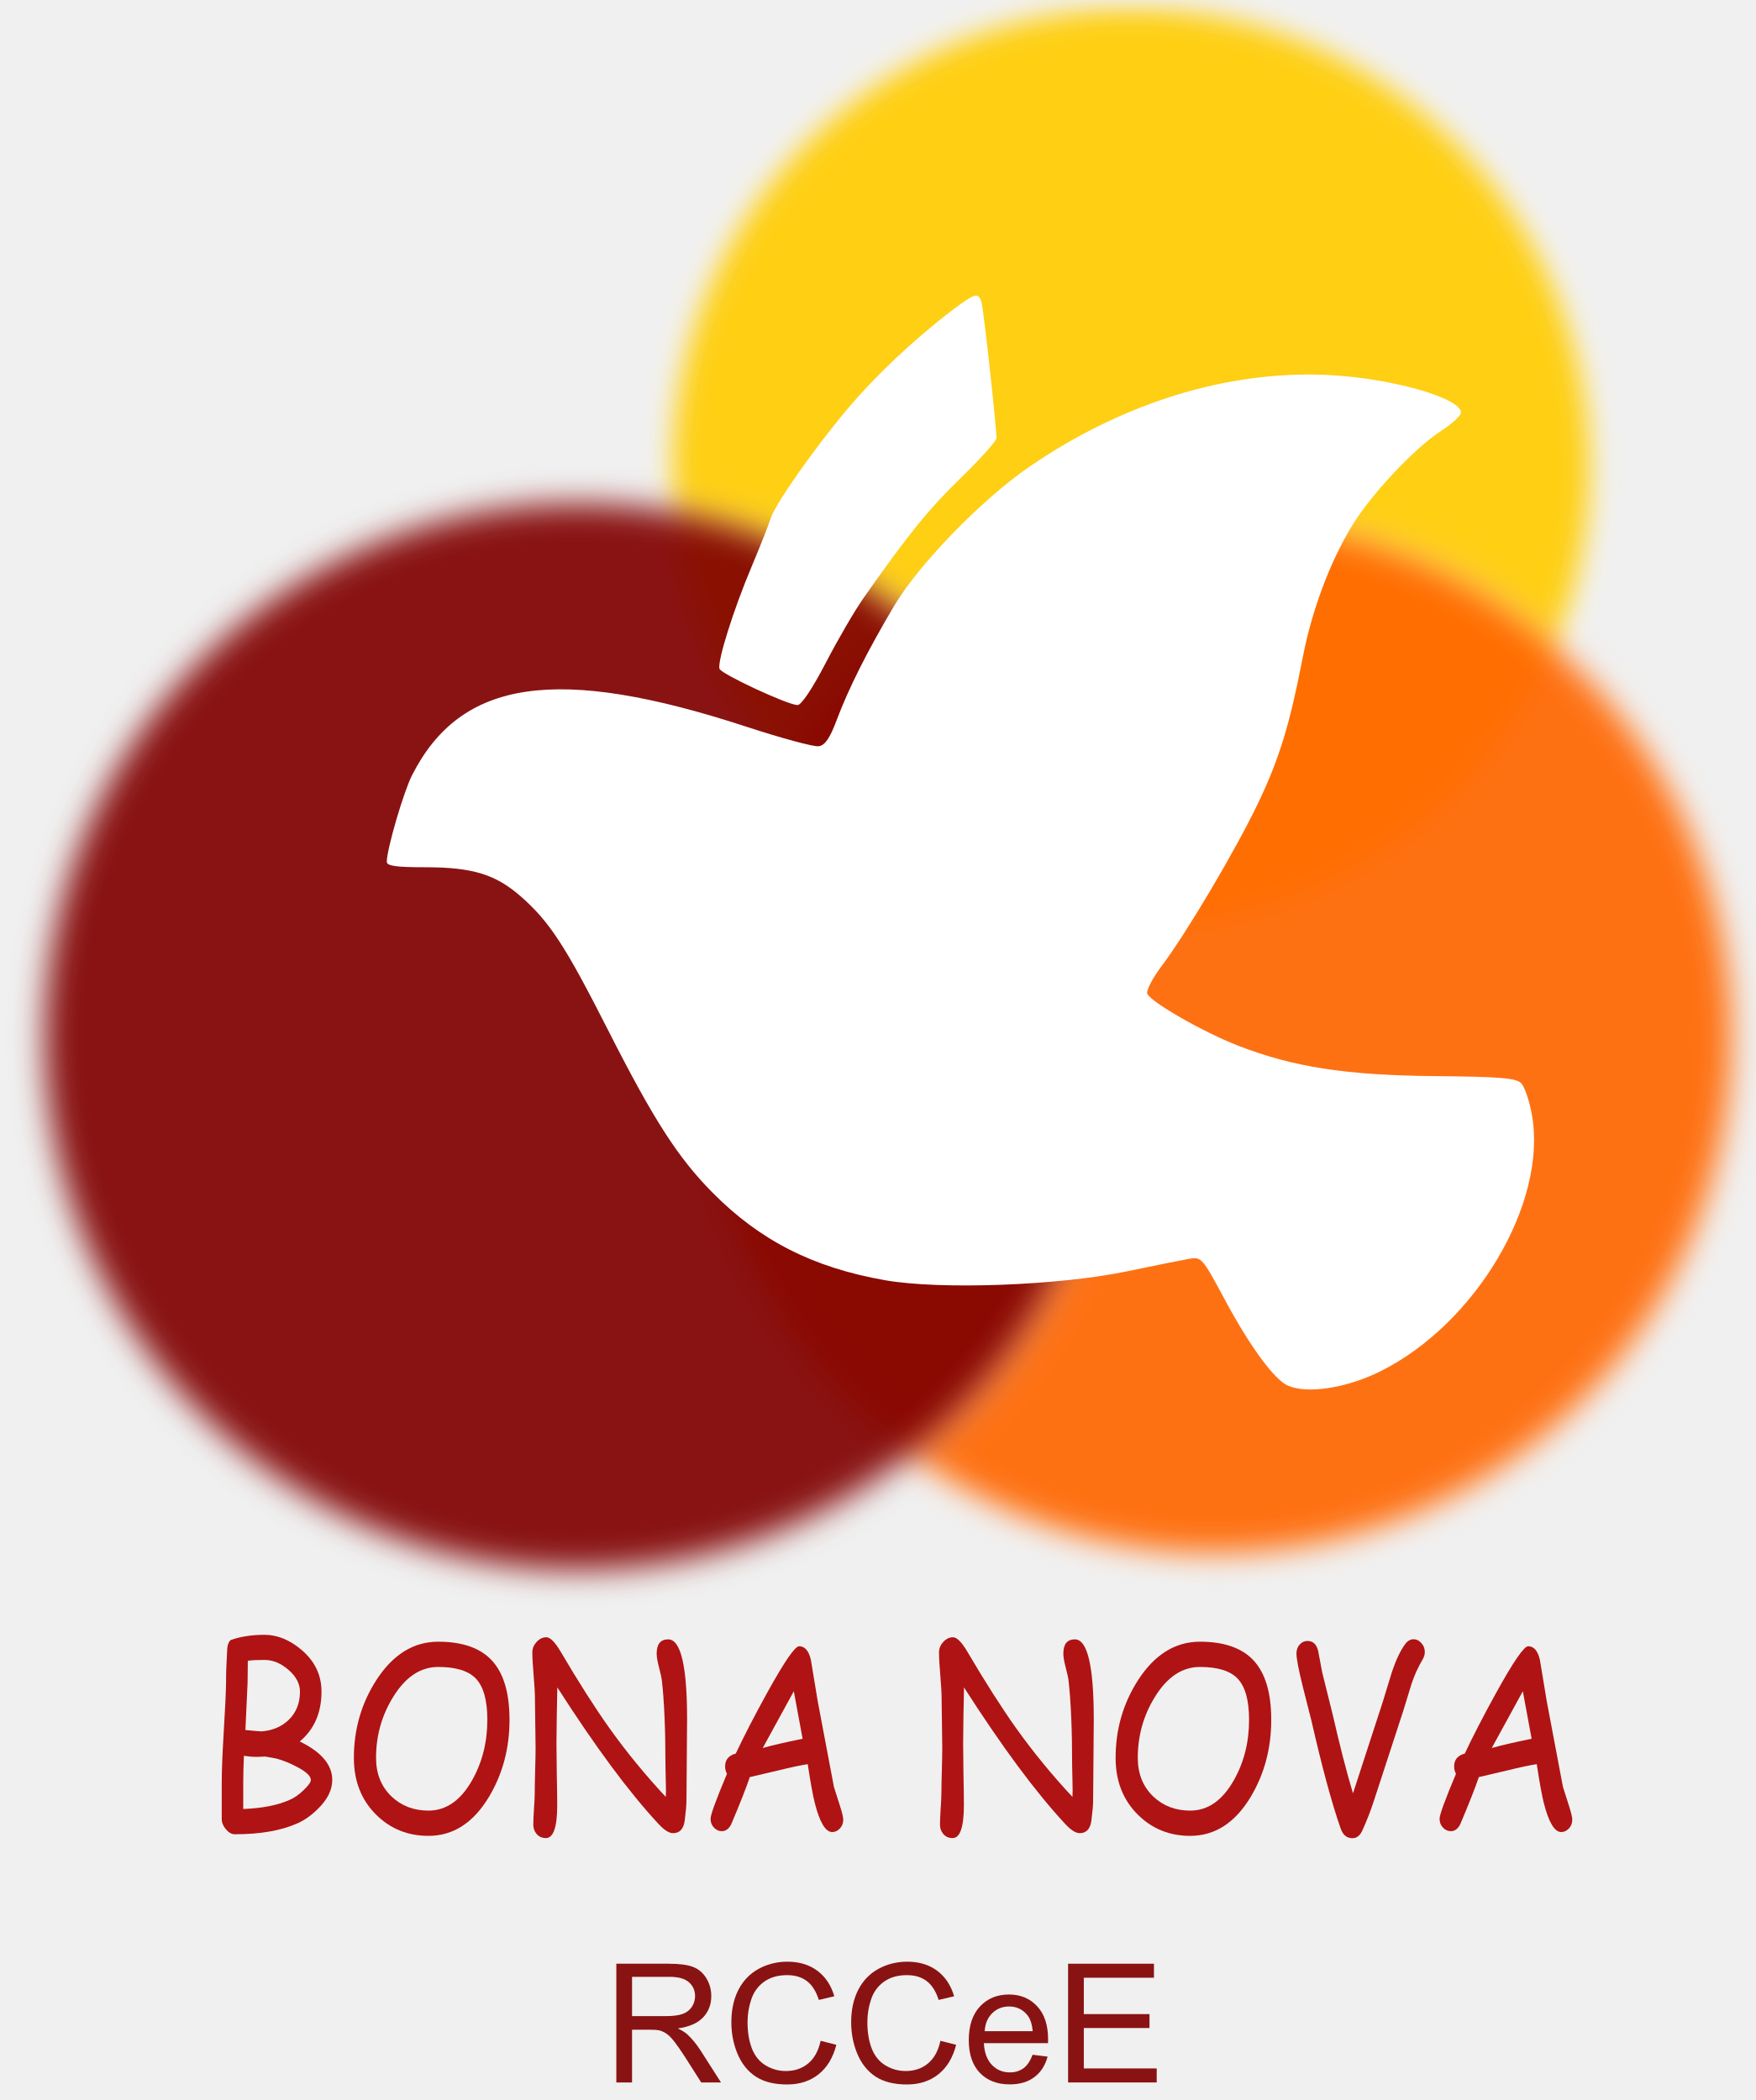
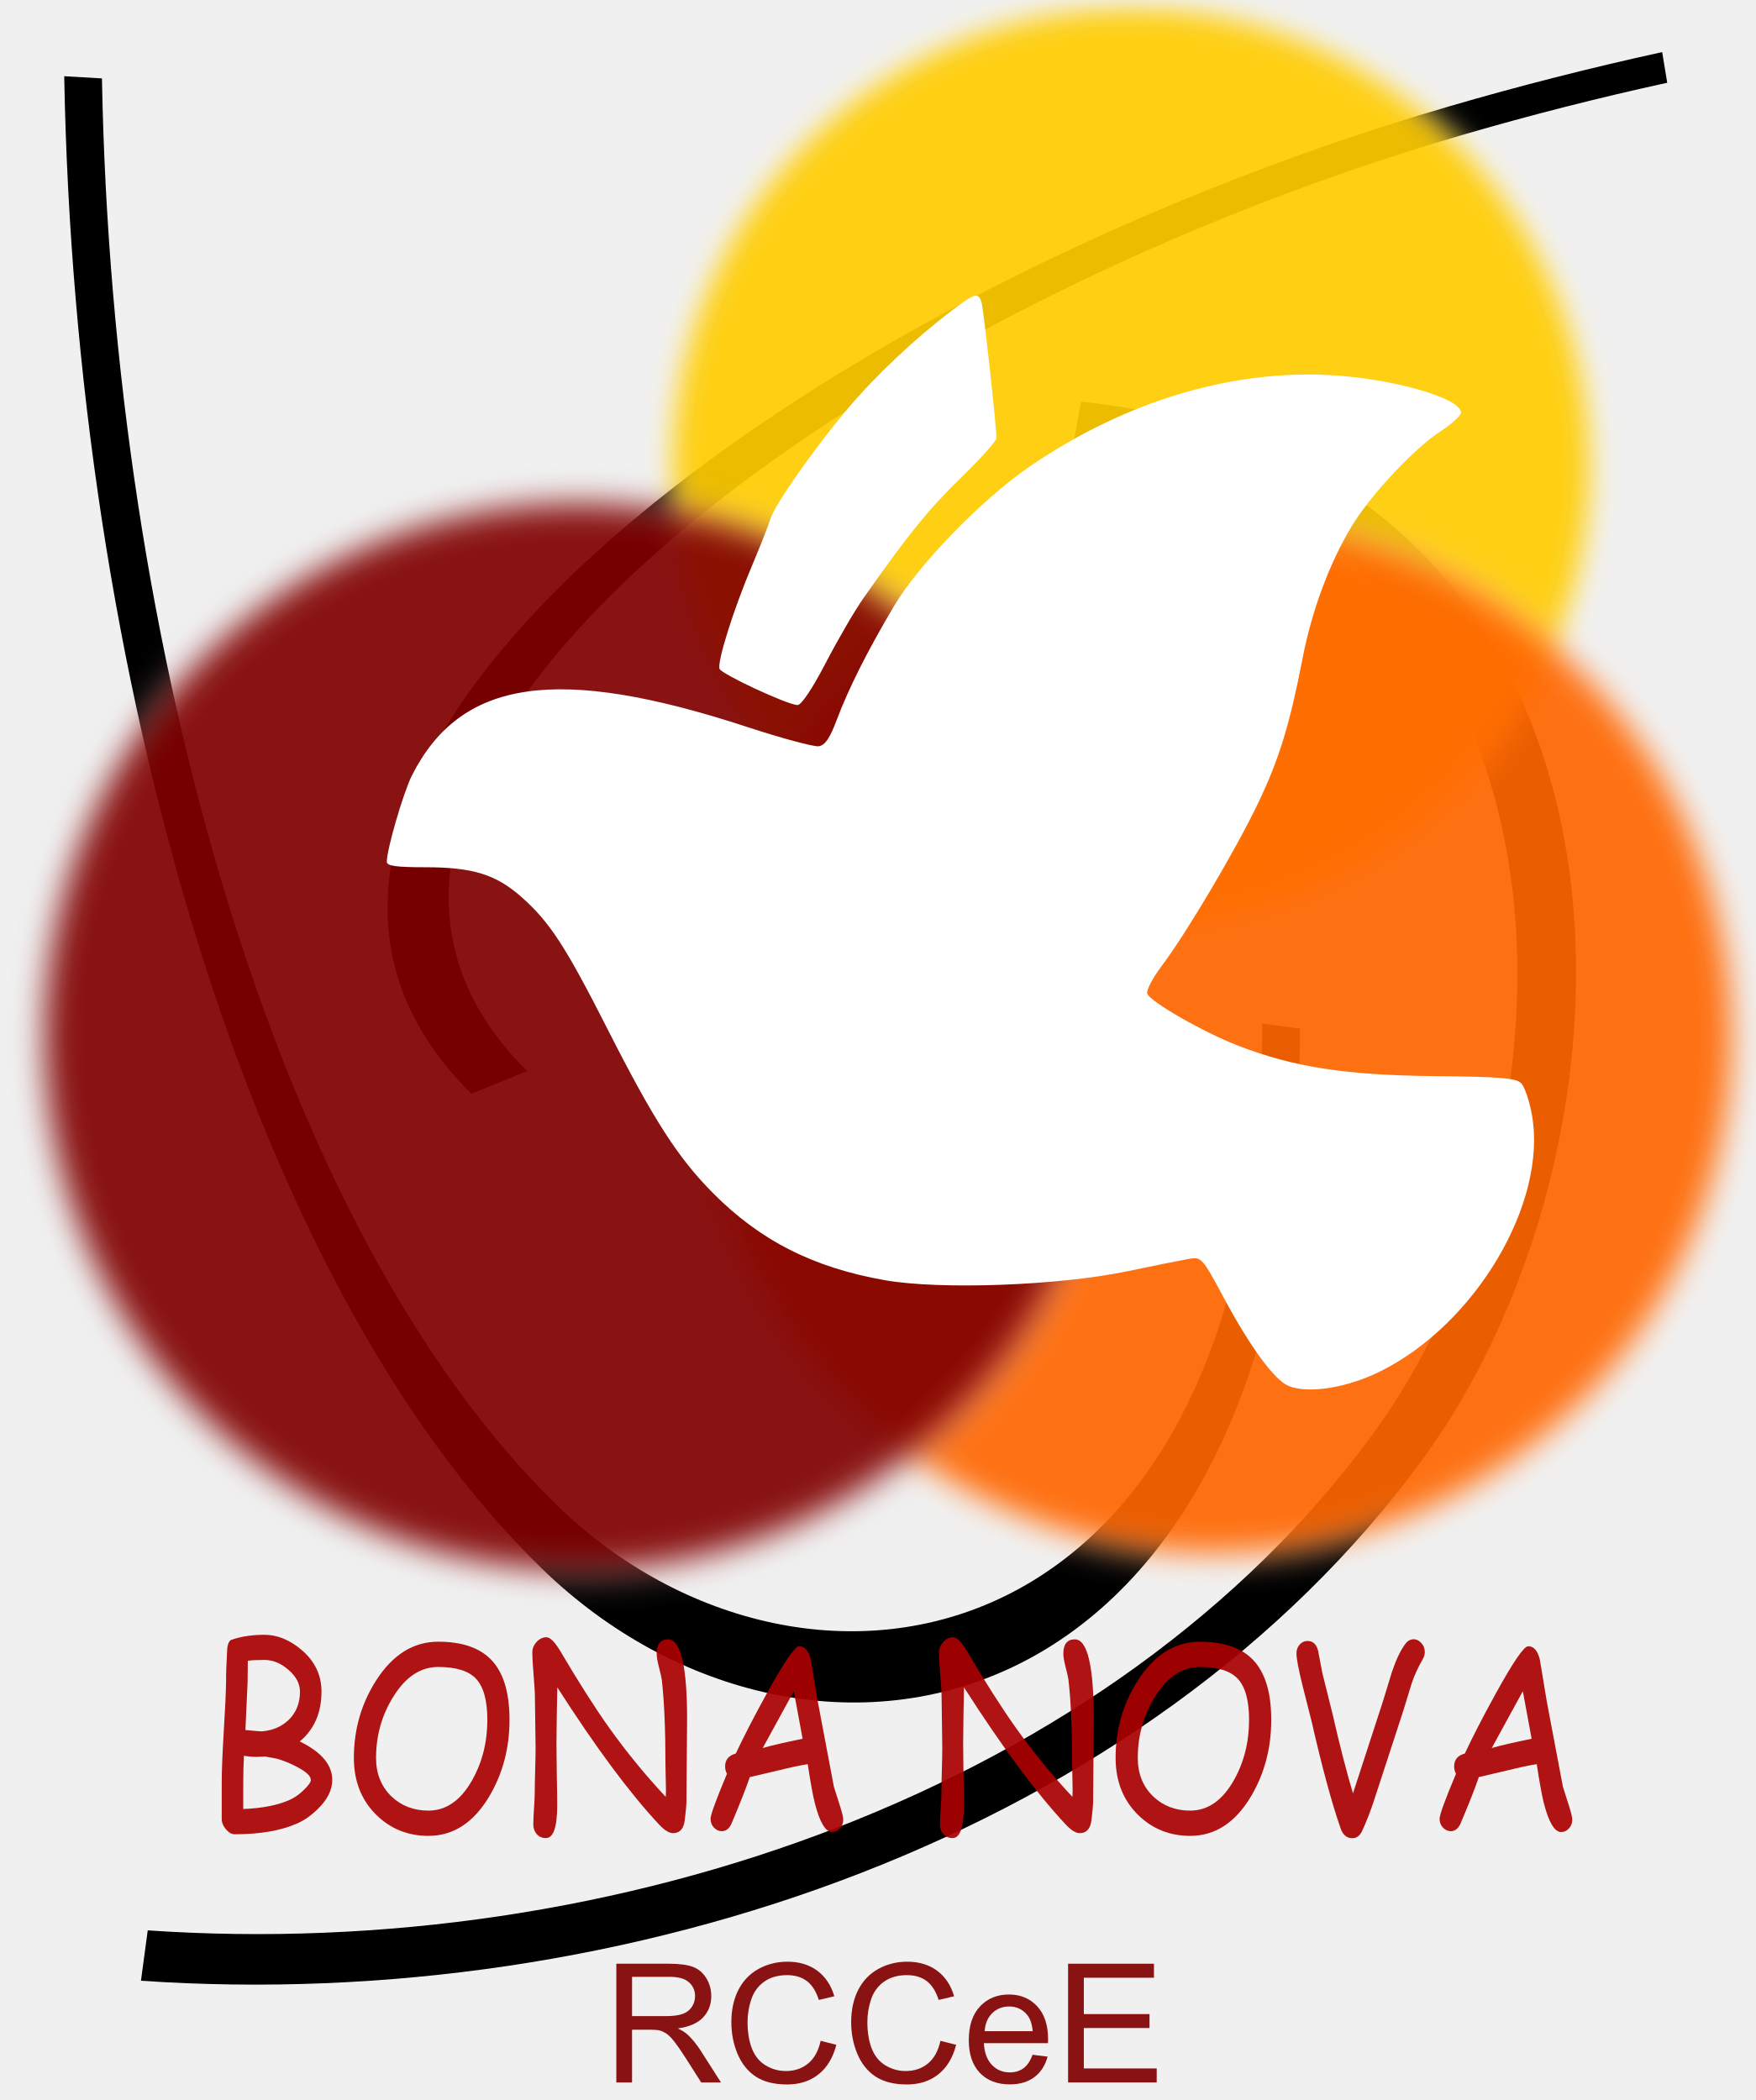
<svg xmlns="http://www.w3.org/2000/svg" width="112mm" height="134mm" viewBox="0 0 112 134" version="1.1" id="svg8">
  <defs id="defs2">
    <filter style="color-interpolation-filters:sRGB" id="filter857" x="-0.036" width="1.072" y="-0.036" height="1.072">
      <feGaussianBlur stdDeviation="0.883" id="feGaussianBlur859" />
    </filter>
    <filter style="color-interpolation-filters:sRGB" id="filter861" x="-0.036" width="1.072" y="-0.036" height="1.072">
      <feGaussianBlur stdDeviation="0.994" id="feGaussianBlur863" />
    </filter>
    <filter style="color-interpolation-filters:sRGB" id="filter865" x="-0.036" width="1.072" y="-0.036" height="1.072">
      <feGaussianBlur stdDeviation="1.026" id="feGaussianBlur867" />
    </filter>
  </defs>
+   <g id="layer2" style="display:inline">
+     <path style="display:inline;fill:none;fill-rule:evenodd;stroke:#000000;stroke-width:1.074" id="pathV" d="m 183.291,91.83 c -7.238,11.084 -23.381,8.718 -31.75,0.502 -0.886,-0.87 -1.711,-1.802 -2.469,-2.785" transform="matrix(-1.969551,1.925044,-3.046268,-0.4852473,672.5885,-239.2155)" />
+     <path transform="matrix(2.432814,-2.225014,2.495239,2.015175,-576.8943,276.0146)" d="m 183.816,79.503 c 5.951,8.375 -3.734,17.916 -11.6,19.509 -8.811,1.784 -17.783,-2.511 -23.145,-9.465" id="pathG" style="display:inline;fill:none;fill-rule:evenodd;stroke:#000000;stroke-width:1.074" />
+     <path transform="matrix(1.821579,2.687904,-1.308108,3.270149,-149.1067,-688.5871)" d="m 183.816,79.503 c 5.951,8.375 -3.734,17.916 -11.6,19.509 -8.811,1.784 -17.783,-2.511 -23.145,-9.465" id="pathT" style="display:inline;fill:none;fill-rule:evenodd;stroke:#000000;stroke-width:1.074" />
+   </g>
  <g id="layer1" style="display:inline" transform="translate(0,-163)">
    <g id="grupCercles">
      <circle style="display:inline;opacity:0.92;fill:#ffcc00;fill-opacity:1;stroke:#ffffff;stroke-width:0.314;stroke-linecap:butt;stroke-linejoin:round;stroke-miterlimit:4;stroke-dasharray:none;stroke-dashoffset:0;stroke-opacity:1;paint-order:markers fill stroke;filter:url(#filter857)" id="cercleGroc" cx="72.163" cy="192.803" r="29.425" />
      <circle r="33.147" cy="229.151" cx="77.508" id="cercleTaronja" style="display:inline;opacity:0.92;fill:#ff6600;fill-opacity:1;stroke:#ffffff;stroke-width:0.354;stroke-linecap:butt;stroke-linejoin:round;stroke-miterlimit:4;stroke-dasharray:none;stroke-dashoffset:0;stroke-opacity:1;paint-order:markers fill stroke;filter:url(#filter861)" />
      <circle style="display:inline;opacity:0.92;fill:#800000;fill-opacity:1;stroke:#ffffff;stroke-width:0.365;stroke-linecap:butt;stroke-linejoin:round;stroke-miterlimit:4;stroke-dasharray:none;stroke-dashoffset:0;stroke-opacity:1;paint-order:markers fill stroke;filter:url(#filter865)" id="cercleVermell" cx="36.883" cy="229.151" r="34.21" />
    </g>
    <path style="display:inline;opacity:1;fill:#ffffff;stroke-width:0.265" d="m 62.24,181.869 c 0.197,-0.015 0.289,0.134 0.376,0.42 0.129,0.427 0.954,7.92 0.954,8.665 0,0.181 -1.026,1.326 -2.279,2.545 -2.069,2.012 -3.374,3.627 -6.234,7.708 -0.535,0.764 -1.607,2.607 -2.381,4.096 -0.865,1.664 -1.561,2.7 -1.805,2.688 -0.674,-0.034 -4.859,-1.983 -4.97,-2.316 -0.152,-0.456 0.889,-3.772 2.048,-6.519 0.552,-1.31 1.093,-2.679 1.202,-3.043 0.273,-0.911 2.759,-4.461 4.92,-7.024 1.796,-2.132 4.279,-4.472 6.677,-6.293 0.813,-0.618 1.241,-0.907 1.494,-0.927 z m 21.396,5.029 c 0.402,0.003 0.802,0.015 1.201,0.036 3.982,0.211 8.366,1.467 8.366,2.395 0,0.19 -0.579,0.72 -1.286,1.179 -1.679,1.088 -4.459,4.05 -5.666,6.038 -1.411,2.323 -2.561,5.401 -3.144,8.413 -0.827,4.278 -1.495,6.46 -2.842,9.279 -1.423,2.98 -4.561,8.282 -6.156,10.402 -0.582,0.773 -0.996,1.567 -0.92,1.764 0.202,0.527 3.567,2.455 5.796,3.32 3.528,1.37 6.876,1.888 12.563,1.942 4.161,0.04 5.165,0.122 5.494,0.452 0.222,0.222 0.532,1.139 0.691,2.04 0.987,5.604 -3.603,13.346 -9.698,16.358 -2.14,1.058 -4.613,1.441 -5.86,0.908 -0.873,-0.373 -2.433,-2.499 -4.053,-5.522 -1.414,-2.638 -1.478,-2.712 -2.249,-2.58 -0.437,0.075 -2.21,0.432 -3.941,0.794 -4.381,0.917 -11.916,1.197 -15.463,0.576 -4.587,-0.803 -7.99,-2.532 -11.023,-5.601 -2.203,-2.229 -3.756,-4.647 -6.664,-10.379 -2.721,-5.361 -3.72,-6.894 -5.538,-8.494 -1.617,-1.424 -3.097,-1.879 -6.101,-1.879 -1.885,0 -2.467,-0.084 -2.467,-0.354 0,-0.791 1.064,-4.44 1.607,-5.511 3.122,-6.16 9.273,-7.052 21.353,-3.096 2.223,0.728 4.29,1.286 4.594,1.24 0.403,-0.061 0.711,-0.51 1.147,-1.673 0.754,-2.012 1.959,-4.408 3.659,-7.274 1.588,-2.679 5.626,-6.832 8.663,-8.91 5.637,-3.856 11.914,-5.901 17.938,-5.862 z" id="idColom" />
-     <g aria-label="BONA NOVA" transform="matrix(0.2662351,0,0,0.3018813,-45.80777,255.7179)" style="font-style:normal;font-variant:normal;font-weight:normal;font-stretch:normal;font-size:40px;line-height:1.25;font-family:'Bradley Hand ITC';-inkscape-font-specification:'Bradley Hand ITC';letter-spacing:0px;word-spacing:0px;opacity:0.92;fill:#aa0000;fill-opacity:1;stroke:none" id="flowRoot869">
+     <g aria-label="BONA NOVA" transform="matrix(0.2662351,0,0,0.3018813,-45.80777,255.7179)" style="font-style:normal;font-variant:normal;font-weight:normal;font-stretch:normal;font-size:40px;line-height:1.25;font-family:'Bradley Hand ITC';-inkscape-font-specification:'Bradley Hand ITC';letter-spacing:0px;word-spacing:0px;display:inline;opacity:0.92;fill:#aa0000;fill-opacity:1;stroke:none" id="flowRoot869">
      <path d="m 243.286,78.288 q -5.859,2.292 -14.974,2.292 -1.12,0 -2.135,-1.068 -0.99,-1.042 -0.99,-2.161 v -7.578 q 0,-3.724 0.469,-10.625 0.521,-7.448 0.573,-10.781 -0.026,-2.396 0.286,-7.135 0.182,-1.302 0.859,-1.719 3.542,-1.094 8.047,-1.094 4.583,0 8.802,3.125 4.87,3.594 4.87,8.88 0,6.693 -5.208,10.547 3.906,1.667 5.833,3.698 1.953,2.031 1.953,4.427 0,3.151 -3.411,6.094 -2.37,2.083 -4.974,3.099 z m -7.865,-34.557 q -2.839,0 -3.984,0.182 l -0.052,4.557 -0.521,10.078 q 3.698,0.312 3.958,0.286 3.932,-0.312 6.432,-2.448 2.682,-2.318 2.682,-5.964 0,-2.474 -2.734,-4.583 -2.734,-2.109 -5.781,-2.109 z m 2.917,20.859 -2.76,-0.443 q -0.339,0 -1.042,0.052 -0.677,0.026 -1.042,0.026 -1.406,0 -2.995,-0.234 -0.156,3.281 -0.156,5.859 v 5.391 q 6.823,-0.234 11.12,-1.927 1.823,-0.703 3.49,-2.188 1.589,-1.354 1.589,-2.031 0,-1.224 -3.333,-2.76 -2.5,-1.172 -4.87,-1.745 z" style="font-style:normal;font-variant:normal;font-weight:normal;font-stretch:normal;font-size:53.333px;font-family:'Comic Sans MS';-inkscape-font-specification:'Comic Sans MS';fill:#aa0000" id="path993" />
      <path d="m 274.718,80.919 q -7.344,0 -12.448,-4.401 -5.417,-4.688 -5.417,-12.083 0,-9.01 5.339,-16.38 5.964,-8.177 14.87,-8.177 8.568,0 12.734,3.854 4.349,4.01 4.349,12.656 0,9.01 -4.896,16.25 -5.625,8.281 -14.531,8.281 z m 2.344,-35.703 q -6.38,0 -10.807,6.354 -4.089,5.833 -4.089,12.865 0,5.026 3.724,8.177 3.568,2.969 8.828,2.969 6.328,0 10.443,-6.38 3.672,-5.703 3.672,-12.812 0,-6.224 -2.786,-8.75 -2.656,-2.422 -8.984,-2.422 z" style="font-style:normal;font-variant:normal;font-weight:normal;font-stretch:normal;font-size:53.333px;font-family:'Comic Sans MS';-inkscape-font-specification:'Comic Sans MS';fill:#aa0000" id="path995" />
      <path d="m 336.541,73.549 q 0,1.25 -0.417,4.167 -0.417,2.63 -2.786,2.63 -1.432,0 -3.411,-1.875 -10.599,-10.026 -24.323,-28.932 l -0.13,5.911 -0.078,5.938 q 0,2.161 0.078,6.484 0.104,4.323 0.104,6.51 0,7.005 -2.708,7.005 -1.432,0 -2.266,-0.911 -0.755,-0.807 -0.755,-1.927 0,-1.094 0.156,-3.307 0.182,-2.214 0.182,-3.307 0,-1.615 0.104,-4.818 0.104,-3.229 0.104,-4.844 0,-1.719 -0.078,-5.182 -0.078,-3.49 -0.078,-5.208 0,-1.641 -0.312,-4.87 -0.312,-3.255 -0.312,-4.896 0,-1.198 1.016,-2.188 1.042,-0.99 2.344,-0.99 1.38,0 3.411,3.021 6.484,9.714 11.667,16.146 6.172,7.63 13.542,14.583 0.078,-1.12 0,-3.307 l -0.078,-3.281 q 0,-11.432 -0.885,-18.203 -0.104,-0.677 -0.703,-2.734 -0.521,-1.771 -0.521,-2.76 0,-3.021 2.76,-3.021 4.531,0 4.531,16.901 0,2.891 -0.078,8.646 -0.078,5.729 -0.078,8.62 z" style="font-style:normal;font-variant:normal;font-weight:normal;font-stretch:normal;font-size:53.333px;font-family:'Comic Sans MS';-inkscape-font-specification:'Comic Sans MS';fill:#aa0000" id="path997" />
      <path d="m 371.463,80.111 q -2.396,0 -4.167,-6.146 -0.677,-2.344 -1.693,-8.203 -2.656,0.365 -6.953,1.302 l -6.927,1.432 q -1.302,3.411 -4.453,9.974 -0.833,1.458 -2.266,1.458 -1.042,0 -1.875,-0.755 -0.807,-0.755 -0.807,-1.875 0,-1.25 3.932,-9.505 -0.443,-0.677 -0.443,-1.562 0,-2.109 2.552,-2.708 2.969,-5.573 7.5,-12.813 6.172,-9.87 7.682,-9.87 2.057,0 2.812,2.865 l 1.641,8.75 3.88,18.099 1.484,4.115 q 0.755,2.109 0.755,2.813 0,1.12 -0.807,1.875 -0.807,0.755 -1.849,0.755 z m -9.193,-29.766 -7.448,12.005 q 3.151,-0.807 9.557,-1.953 z" style="font-style:normal;font-variant:normal;font-weight:normal;font-stretch:normal;font-size:53.333px;font-family:'Comic Sans MS';-inkscape-font-specification:'Comic Sans MS';fill:#aa0000" id="path999" />
      <path d="m 433.989,73.549 q 0,1.25 -0.417,4.167 -0.417,2.63 -2.786,2.63 -1.432,0 -3.411,-1.875 Q 416.775,68.445 403.051,49.538 l -0.13,5.911 -0.078,5.938 q 0,2.161 0.078,6.484 0.104,4.323 0.104,6.51 0,7.005 -2.708,7.005 -1.432,0 -2.266,-0.911 -0.755,-0.807 -0.755,-1.927 0,-1.094 0.156,-3.307 0.182,-2.214 0.182,-3.307 0,-1.615 0.104,-4.818 0.104,-3.229 0.104,-4.844 0,-1.719 -0.078,-5.182 -0.078,-3.49 -0.078,-5.208 0,-1.641 -0.312,-4.87 -0.312,-3.255 -0.312,-4.896 0,-1.198 1.016,-2.188 1.042,-0.99 2.344,-0.99 1.38,0 3.411,3.021 6.484,9.714 11.667,16.146 6.172,7.63 13.542,14.583 0.078,-1.12 0,-3.307 l -0.078,-3.281 q 0,-11.432 -0.885,-18.203 -0.104,-0.677 -0.703,-2.734 -0.521,-1.771 -0.521,-2.76 0,-3.021 2.76,-3.021 4.531,0 4.531,16.901 0,2.891 -0.078,8.646 -0.078,5.729 -0.078,8.62 z" style="font-style:normal;font-variant:normal;font-weight:normal;font-stretch:normal;font-size:53.333px;font-family:'Comic Sans MS';-inkscape-font-specification:'Comic Sans MS';fill:#aa0000" id="path1001" />
      <path d="m 457.244,80.919 q -7.344,0 -12.448,-4.401 -5.417,-4.688 -5.417,-12.083 0,-9.01 5.339,-16.38 5.964,-8.177 14.87,-8.177 8.568,0 12.734,3.854 4.349,4.01 4.349,12.656 0,9.01 -4.896,16.25 -5.625,8.281 -14.531,8.281 z m 2.344,-35.703 q -6.38,0 -10.807,6.354 -4.089,5.833 -4.089,12.865 0,5.026 3.724,8.177 3.568,2.969 8.828,2.969 6.328,0 10.443,-6.38 3.672,-5.703 3.672,-12.812 0,-6.224 -2.786,-8.75 -2.656,-2.422 -8.984,-2.422 z" style="font-style:normal;font-variant:normal;font-weight:normal;font-stretch:normal;font-size:53.333px;font-family:'Comic Sans MS';-inkscape-font-specification:'Comic Sans MS';fill:#aa0000" id="path1003" />
      <path d="m 512.947,43.627 q -1.615,2.422 -2.63,5.078 l -1.979,5.703 -7.005,18.932 q -1.224,3.333 -2.865,6.51 -0.833,1.562 -2.344,1.562 -2.005,0 -2.812,-2.031 -3.151,-7.917 -7.005,-22.786 l -2.057,-7.161 q -1.536,-5.417 -1.536,-7.083 0,-1.172 0.833,-1.927 0.755,-0.703 1.823,-0.703 1.979,0 2.552,2.135 l 0.964,4.531 2.5,8.854 q 2.5,9.688 4.87,16.693 l 0.156,-0.417 6.979,-18.906 2.214,-6.38 q 1.484,-3.854 3.151,-5.833 0.859,-1.042 2.031,-1.042 1.042,0 1.849,0.807 0.833,0.781 0.833,1.901 0,0.781 -0.521,1.562 z" style="font-style:normal;font-variant:normal;font-weight:normal;font-stretch:normal;font-size:53.333px;font-family:'Comic Sans MS';-inkscape-font-specification:'Comic Sans MS';fill:#aa0000" id="path1005" />
      <path d="m 546.15,80.111 q -2.396,0 -4.167,-6.146 -0.677,-2.344 -1.693,-8.203 -2.656,0.365 -6.953,1.302 l -6.927,1.432 q -1.302,3.411 -4.453,9.974 -0.833,1.458 -2.266,1.458 -1.042,0 -1.875,-0.755 -0.807,-0.755 -0.807,-1.875 0,-1.25 3.932,-9.505 -0.443,-0.677 -0.443,-1.562 0,-2.109 2.552,-2.708 2.969,-5.573 7.5,-12.813 6.172,-9.87 7.682,-9.87 2.057,0 2.812,2.865 l 1.641,8.75 3.88,18.099 1.484,4.115 q 0.755,2.109 0.755,2.813 0,1.12 -0.807,1.875 -0.807,0.755 -1.849,0.755 z m -9.193,-29.766 -7.448,12.005 q 3.151,-0.807 9.557,-1.953 z" style="font-style:normal;font-variant:normal;font-weight:normal;font-stretch:normal;font-size:53.333px;font-family:'Comic Sans MS';-inkscape-font-specification:'Comic Sans MS';fill:#aa0000" id="path1007" />
    </g>
-     <g aria-label="RCCeE" transform="matrix(0.2645833,0,0,0.2645833,-31.00326,337.8663)" style="font-style:normal;font-variant:normal;font-weight:normal;font-stretch:normal;font-size:40px;line-height:1.25;font-family:Arial;-inkscape-font-specification:Arial;letter-spacing:0px;word-spacing:0px;opacity:0.92;fill:#800000;fill-opacity:1;stroke:none" id="flowRoot877">
+     <g aria-label="RCCeE" transform="matrix(0.2645833,0,0,0.2645833,-31.00326,337.8663)" style="font-style:normal;font-variant:normal;font-weight:normal;font-stretch:normal;font-size:40px;line-height:1.25;font-family:Arial;-inkscape-font-specification:Arial;letter-spacing:0px;word-spacing:0px;display:inline;opacity:0.92;fill:#800000;fill-opacity:1;stroke:none" id="flowRoot877">
      <path d="m 265.785,-158.689 v -28.633 h 12.695 q 3.828,0 5.82,0.781 1.992,0.762 3.184,2.715 1.191,1.953 1.191,4.316 0,3.047 -1.973,5.137 -1.973,2.09 -6.094,2.656 1.504,0.723 2.285,1.426 1.66,1.523 3.145,3.809 l 4.98,7.793 h -4.766 l -3.789,-5.957 q -1.66,-2.578 -2.734,-3.945 -1.074,-1.367 -1.934,-1.914 -0.84,-0.547 -1.719,-0.762 -0.645,-0.137 -2.109,-0.137 h -4.395 v 12.715 z m 3.789,-15.996 h 8.145 q 2.598,0 4.062,-0.527 1.465,-0.547 2.227,-1.719 0.762,-1.191 0.762,-2.578 0,-2.031 -1.484,-3.34 -1.465,-1.309 -4.648,-1.309 h -9.062 z" id="path1010" />
      <path d="m 315.043,-168.728 3.789,0.957 q -1.191,4.668 -4.297,7.129 -3.086,2.441 -7.559,2.441 -4.629,0 -7.539,-1.875 -2.891,-1.895 -4.414,-5.469 -1.504,-3.574 -1.504,-7.676 0,-4.473 1.699,-7.793 1.719,-3.34 4.863,-5.059 3.164,-1.738 6.953,-1.738 4.297,0 7.227,2.188 2.93,2.188 4.082,6.152 l -3.73,0.879 q -0.996,-3.125 -2.891,-4.551 -1.895,-1.426 -4.766,-1.426 -3.301,0 -5.527,1.582 -2.207,1.582 -3.105,4.258 -0.898,2.656 -0.898,5.488 0,3.652 1.055,6.387 1.074,2.715 3.32,4.062 2.246,1.348 4.863,1.348 3.184,0 5.391,-1.836 2.207,-1.836 2.988,-5.449 z" id="path1012" />
      <path d="m 343.93,-168.728 3.789,0.957 q -1.191,4.668 -4.297,7.129 -3.086,2.441 -7.559,2.441 -4.629,0 -7.539,-1.875 -2.891,-1.895 -4.414,-5.469 -1.504,-3.574 -1.504,-7.676 0,-4.473 1.699,-7.793 1.719,-3.34 4.863,-5.059 3.164,-1.738 6.953,-1.738 4.297,0 7.227,2.188 2.93,2.188 4.082,6.152 l -3.73,0.879 q -0.996,-3.125 -2.891,-4.551 -1.895,-1.426 -4.766,-1.426 -3.301,0 -5.527,1.582 -2.207,1.582 -3.105,4.258 -0.898,2.656 -0.898,5.488 0,3.652 1.055,6.387 1.074,2.715 3.32,4.062 2.246,1.348 4.863,1.348 3.184,0 5.391,-1.836 2.207,-1.836 2.988,-5.449 z" id="path1014" />
      <path d="m 366.137,-165.368 3.633,0.449 q -0.859,3.184 -3.184,4.941 -2.324,1.758 -5.938,1.758 -4.551,0 -7.227,-2.793 -2.656,-2.812 -2.656,-7.871 0,-5.234 2.695,-8.125 2.695,-2.891 6.992,-2.891 4.16,0 6.797,2.832 2.637,2.832 2.637,7.969 0,0.312 -0.019,0.938 h -15.469 q 0.195,3.418 1.934,5.234 1.738,1.816 4.336,1.816 1.934,0 3.301,-1.016 1.367,-1.016 2.168,-3.242 z m -11.543,-5.684 h 11.582 q -0.234,-2.617 -1.328,-3.926 -1.68,-2.031 -4.355,-2.031 -2.422,0 -4.082,1.621 -1.641,1.621 -1.816,4.336 z" id="path1016" />
      <path d="m 374.711,-158.689 v -28.633 h 20.703 v 3.379 H 378.5 v 8.77 h 15.84 v 3.359 H 378.5 v 9.746 h 17.578 v 3.379 z" id="path1018" />
    </g>
  </g>
</svg>
